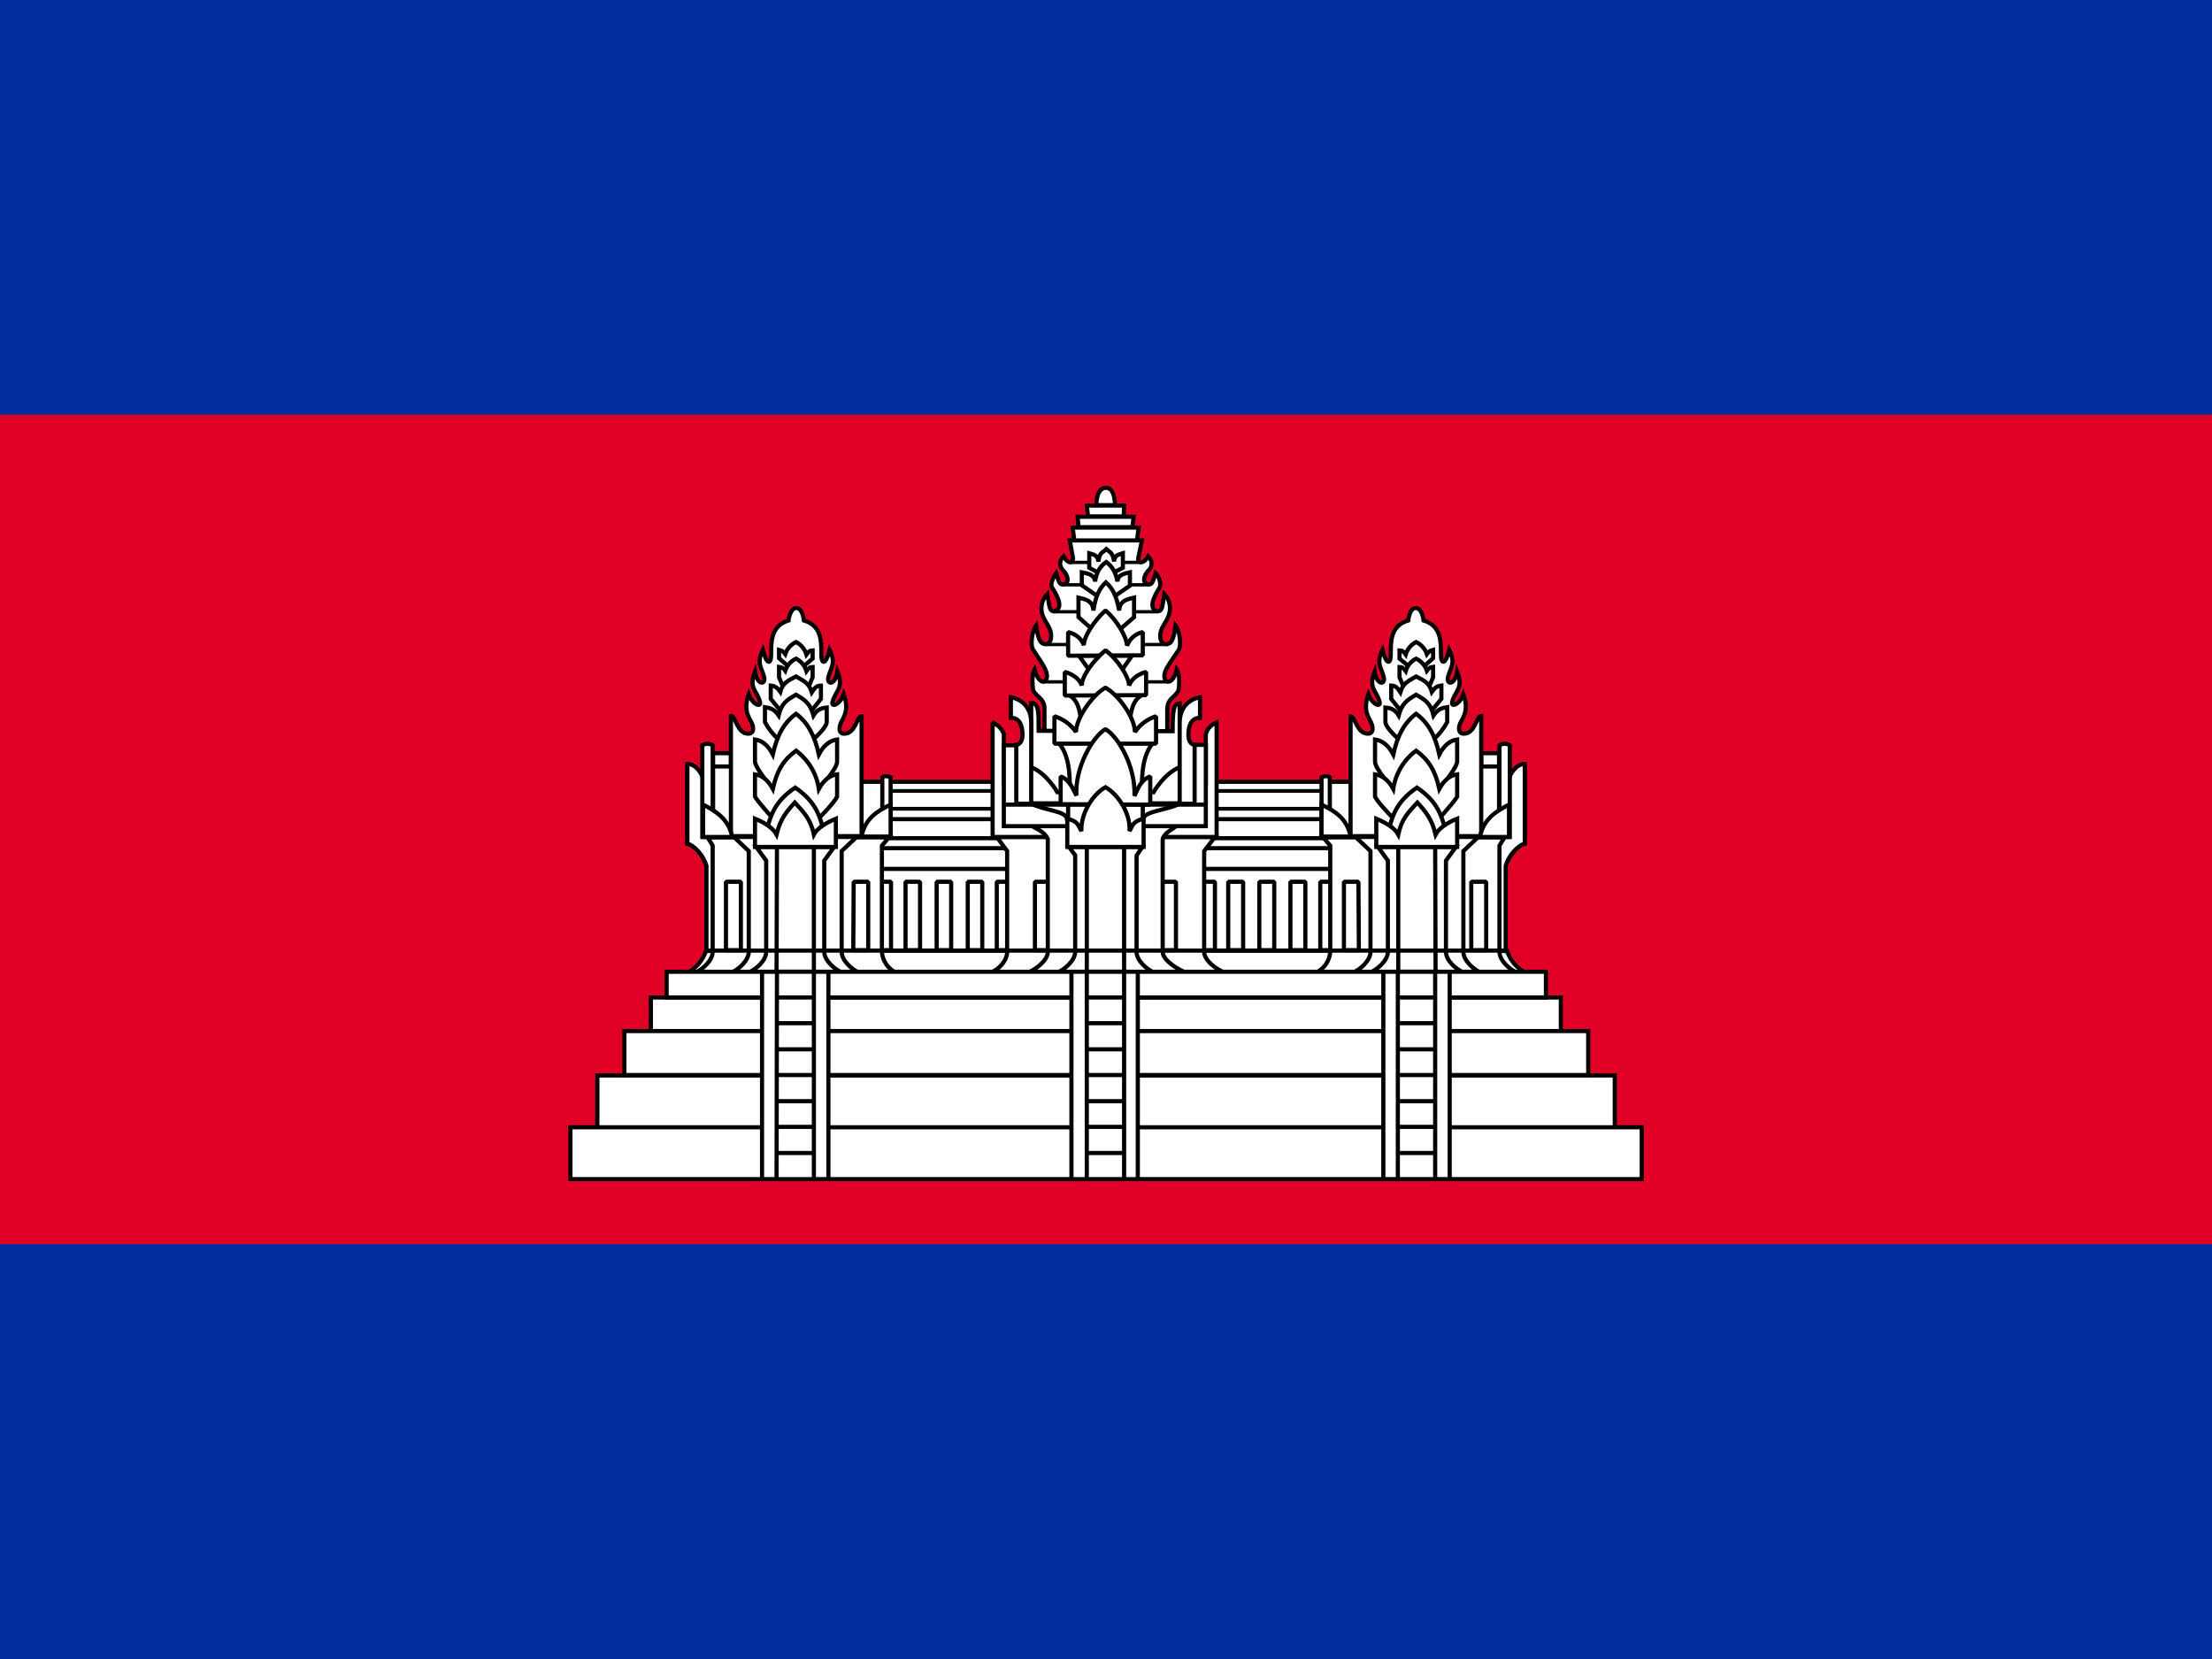
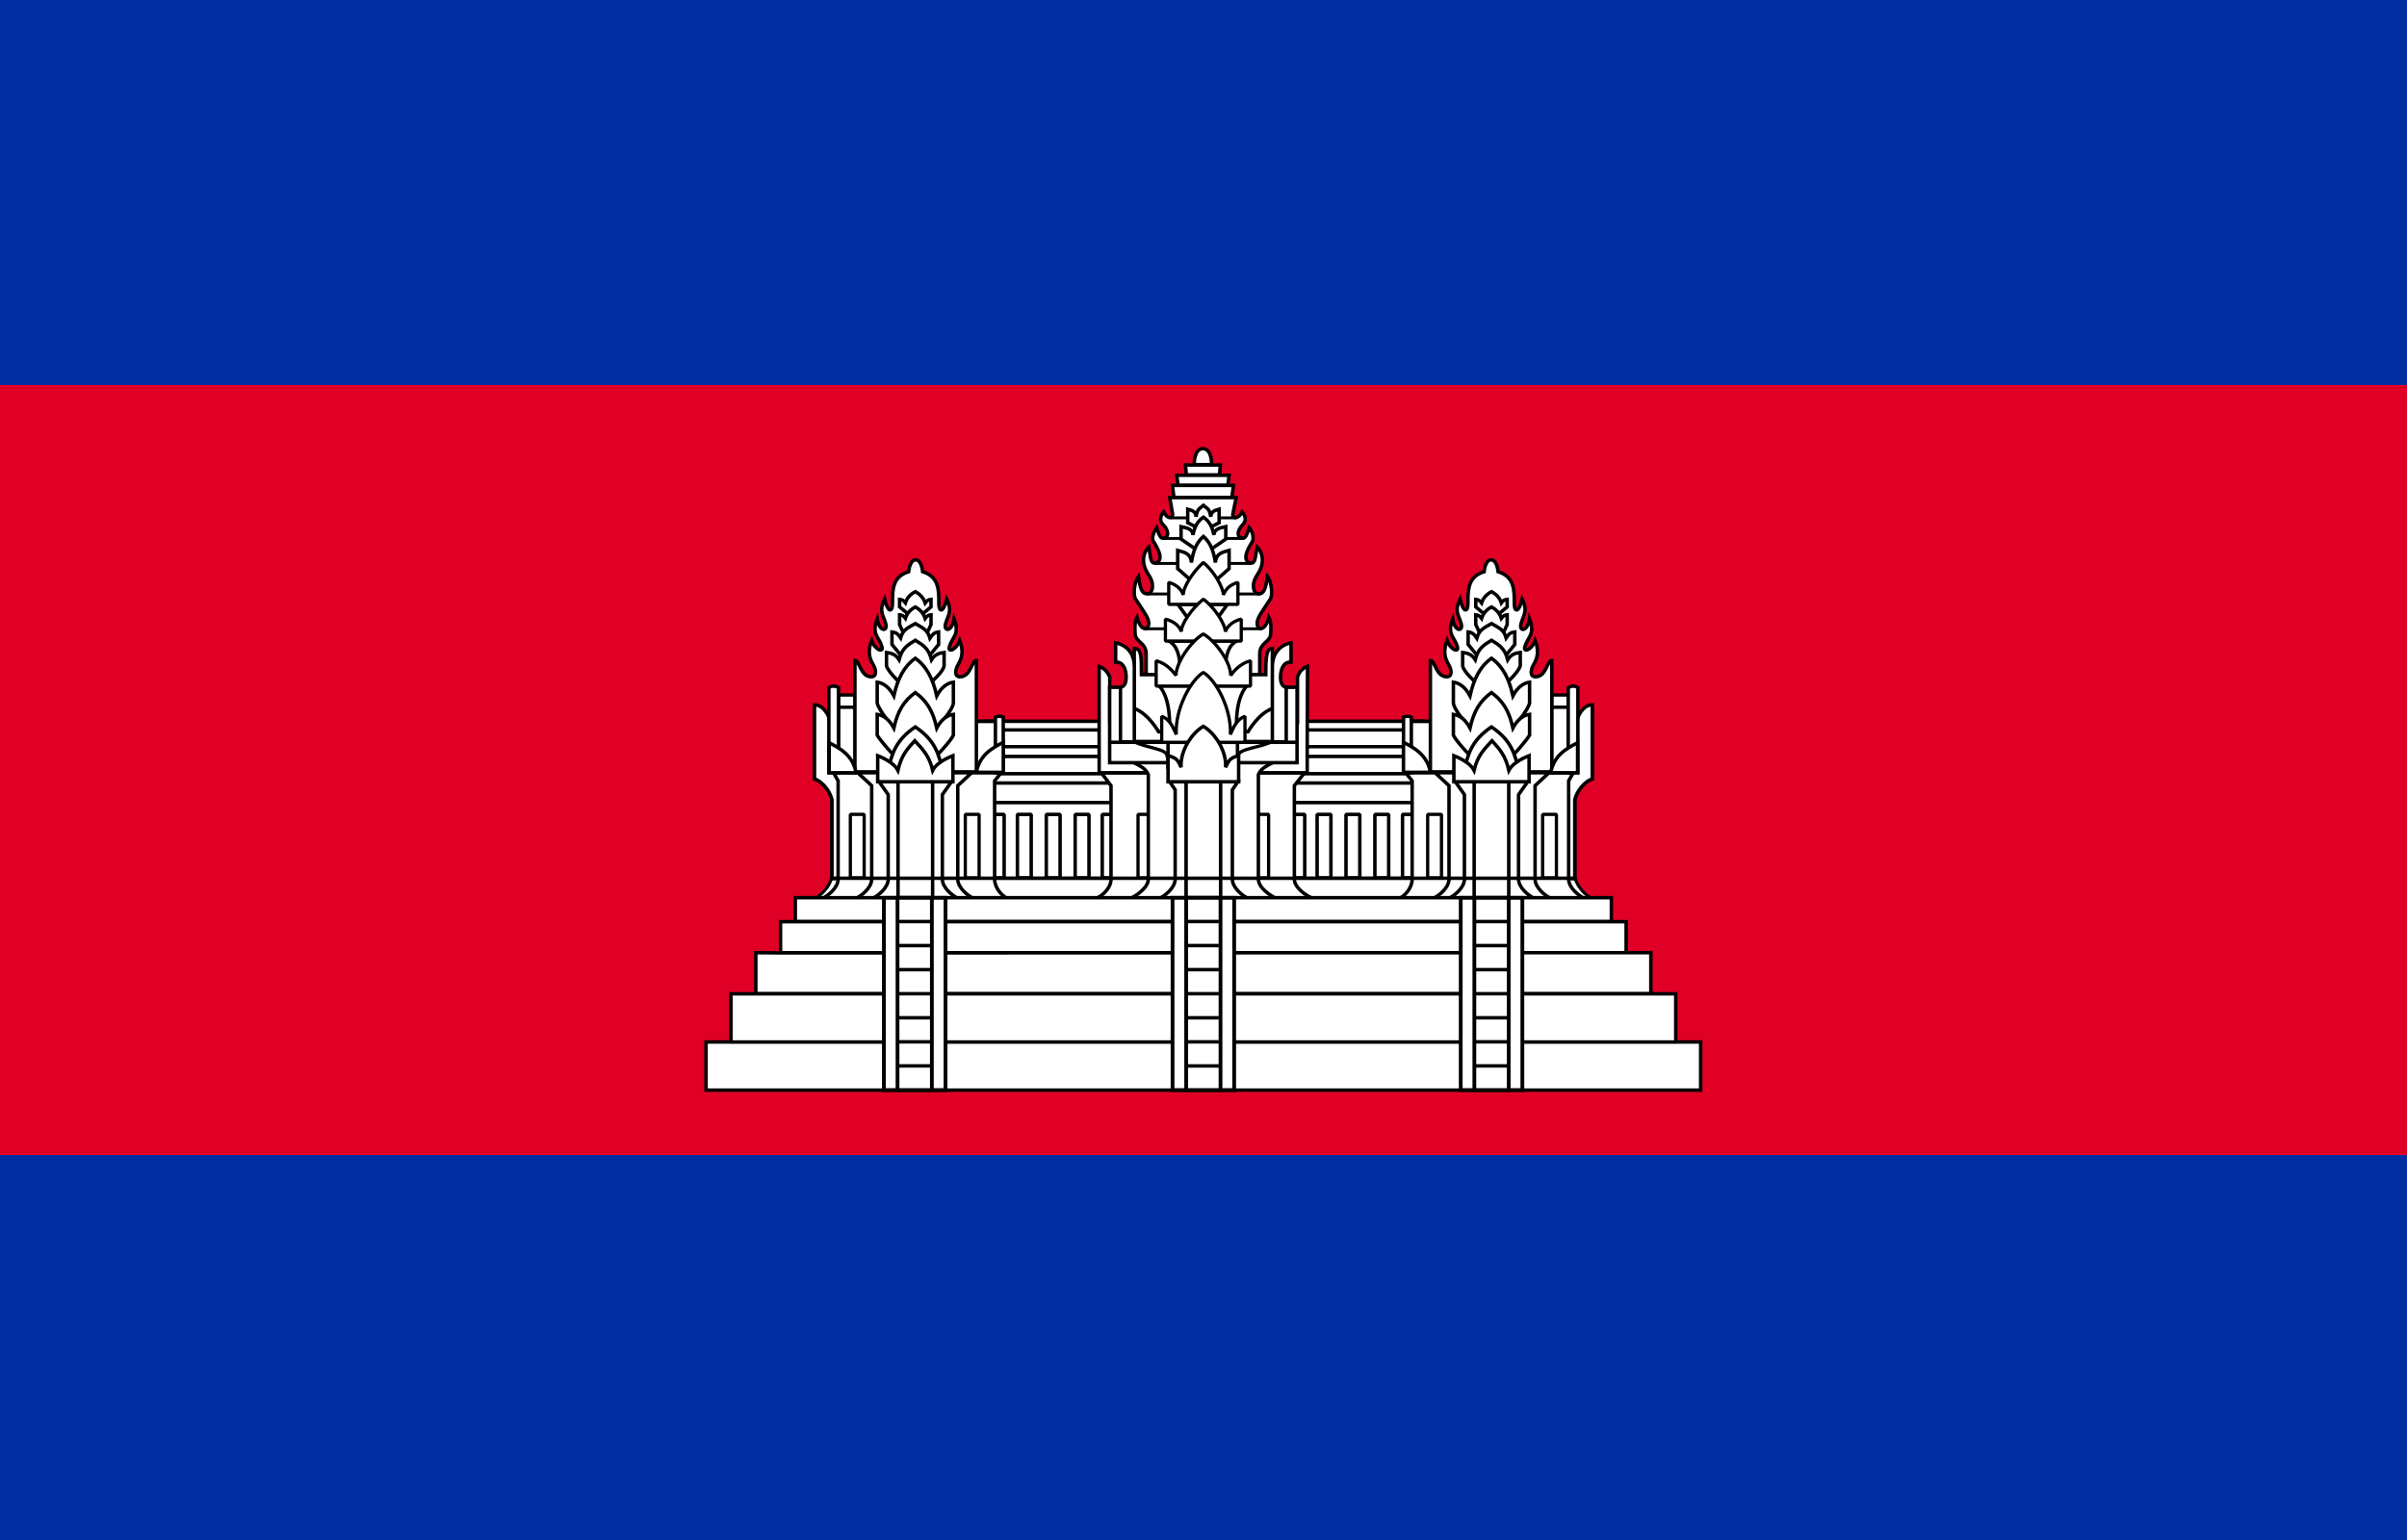
- <svg xmlns="http://www.w3.org/2000/svg" xmlns:xlink="http://www.w3.org/1999/xlink" id="flag-icons-kh" viewBox="0 0 640 480">
-   <path fill="#032ea1" d="M0 0h640v480H0z" />
-   <path fill="#e00025" d="M0 120h640v240H0z" />
-   <g fill="#fff" stroke="#000" transform="matrix(1.2 0 0 1.2 85.6 -522)">
+ <svg xmlns="http://www.w3.org/2000/svg" xmlns:xlink="http://www.w3.org/1999/xlink" width="1000" height="640">
+   <path d="M0 0h1000v640H0Z" fill="#032ea1" />
+   <path d="M0 160h1000v320H0Z" fill="#e00025" />
+   <g transform="matrix(1.6 0 0 1.6 187.36 -697.78)" fill="#fff" stroke="#000" stroke-width=".9">
    <g stroke-linejoin="bevel">
-       <path d="M139 623.5h113.8v43.8H139z" />
-       <path d="M247 647.6h3.5v16.5H247zm-108-8.1h113.8v5H139zm0-7h113.8v4.6H139z" />
-       <path stroke-width=".9" d="M139 625.7h113.8v4.3H139z" />
-       <path d="M169 647.6h3.6v16.5H169zm49 0h3.6v16.5H218zm-78 0h3.5v16.5H140zm7 0h3.5v16.5H147zm7.5 0h3.5v16.5h-3.5zm7.5 0h3.5v16.5H162zm62.8 0h3.6v16.5h-3.6zm7.5 0h3.6v16.5h-3.6zm7.5 0h3.6v16.5h-3.6z" />
-       <path stroke-linejoin="miter" d="M94.5 669.5a9.3 9.3 0 0 0 4.4-5.3H292a9.3 9.3 0 0 0 4.4 5.3z" />
+       <path d="M138.91 623.46h113.8v43.788h-113.8z" />
+       <path d="M138.458 632.59h113.8v4.49h-113.8zm0 6.9h113.8v5.09h-113.8zm1.592 8.15v16.495h3.586V647.64Zm7.03 0v16.495h3.586V647.64Zm7.5 0v16.495h3.585V647.64Zm7.5 0v16.495h3.586V647.64Zm7.03 0v16.495h3.586V647.64Zm48.99 0v16.495h3.586V647.64Zm6.8 0v16.495h3.586V647.64Zm7.5 0v16.495h3.586V647.64Zm7.5 0v16.495h3.585V647.64Zm7.18 0v16.495h3.586V647.64Z" />
+       <path d="M138.46 625.7h113.8v4.354h-113.8z" stroke-width=".886" />
+       <path d="M94.398 669.55c1.76-.897 3.767-2.984 4.424-5.32h193.07c.657 2.336 2.665 4.423 4.425 5.32z" stroke-linejoin="miter" stroke-width=".791" />
    </g>
-     <path d="M193 556.8s-.1-4.1 2.3-4.2c2.3 0 2.2 4.2 2.2 4.2zm-12.5 54.5v-5.5c0-2.8-2.8-3-2.8-5 0 0-.4-3 .4-4.4 1.1 4 3 3.3 3 1.6 0-1.4-1-2.8-3.3-6.3-.8-1.1-.3-4.6.7-5.9.4 3 .9 4.5 2.2 4.5.8 0 1.4-.5 1.4-2 0-2-1.3-3-2-4.8a5 5 0 0 1 1.1-5.3c.5 3 .4 4.2 1.7 4.2 2.7-.9 0-4.8-.6-5.8-.6-1.1 1-3.4 1-3.4.8 2.7 1 2.9 2 2.6 1.2-.3 1-2-.4-3.4-.9-1-.8-2.3.2-3.3 1 1.9 2.2 1.8 2.3.6l-.8-4.4H204l-.9 4.3c-.2 1.2 1.4 1.5 2.4-.5 1 1 1.1 2.4.2 3.3-1.4 1.4-1.6 3.1-.4 3.4 1 .3 1.2 0 2-2.6 0 0 1.5 1.5 1 3.4-.6 1-3.3 5-.6 5.8 1.3 0 1.2-1.2 1.7-4.2a5 5 0 0 1 1 5.3c-.6 1.8-2 2.8-2 4.8 0 1.5.7 2 1.5 2 1.3 0 1.8-1.4 2.2-4.5 1 1.3 1.5 4.8.7 6-2.3 3.4-3.4 4.8-3.4 6.2 0 1.7 2 2.4 3-1.6.9 1.4.5 4.4.5 4.4 0 2-2.7 2.2-2.8 5v5.5zm7.2-46-.4-3.1h15.9l-.4 3.1zm1-3.2-.2-2.5H202l-.3 2.5zm2.3-2.6-.3-2.6h9l-.1 2.6zm33 110c-2-.7-5-2.9-5-5v-24.3l2.6-3.4H169l2.5 3.4v24.3c0 2.1-2 4.3-4 5z" />
-     <path stroke-linejoin="bevel" d="M178.2 647.6h3.6v16.5h-3.6zm30.4 0h3.6v16.5h-3.6z" />
-     <path d="M168 609.2v27.6h54v-27.6a4.2 4.2 0 0 0-2.6 2.8v11.8h-48.7V612s-.6-2-2.8-2.8z" />
-     <path d="M214.6 669.5c-1.8-.7-5.6-2.9-5.6-5v-27.2c.4-1.5 2.4-2.4 3.7-3.4H177c1.7 1 3.6 1.7 4.3 3.4v27.2c0 2.1-3 4.3-4.8 5z" />
-     <path d="M219.4 634.2v-19.6h-4.9v-1.9h-38.8v2h-5v19.5zM207 669.5c-1.8-.7-4.3-2.9-4.3-5v-23.2l1.4-2.1h-17.7l1.5 2v23.3c0 2.1-2.6 4.3-4.3 5z" />
-     <path d="M190.7 639.2h9v30.3h-9z" />
-     <path stroke-linejoin="bevel" d="M204.4 632.5c0-2 5.8-2.1 8.8-3.8h-36c3 1.7 8.7 1.8 8.7 3.8l1.2 3.9 15 .6z" />
-     <path d="M211.4 611.3c0-4.9.2-6.7 1.7-6.7V620c-3.7 1.4-6.3 6-6.3 6h-23.2s-2.6-4.6-6.3-6v-15.5c1.8 0 1.8 2 1.8 6.7zm1.7-2c0-5.6 4.9-6.2 4.9-6.2v5c-1.9-.1-2.8 1.6-2.8 4 0 2.5 1.5 2.5 1.5 2.5v14.2h-3.6z" />
-     <path d="M177.3 609.3c0-5.6-4.9-6.2-4.9-6.2v5c1.9-.1 2.8 1.6 2.8 4 0 2.5-1.5 2.5-1.5 2.5v14.2h3.6z" />
-     <g fill="none" stroke-width=".8">
-       <path d="M186.8 570.6H204m-19.2 5.4h21m-23 6.5h24.9m-27 7.9h29.5m-30.2 9h30.4" />
-       <path stroke-width="1" d="M170.8 629h48.6m-33.2 0h18v6.6h-18z" />
+     <path d="M193 556.8s-.144-4.112 2.25-4.157c2.396.044 2.25 4.157 2.25 4.157zm-12.49 54.54v-5.536c-.08-2.768-2.76-2.968-2.838-4.986 0 0-.346-3.027.452-4.408 1.084 4.047 3.056 3.304 3.056 1.64 0-1.453-1.117-2.804-3.408-6.33-.732-1.128-.28-4.66.747-5.923.397 3.07.852 4.54 2.17 4.54.805 0 1.462-.524 1.462-2.062 0-1.957-1.325-2.945-1.977-4.725-.76-2.078-.236-4.196 1.026-5.38.542 3.03.38 4.237 1.727 4.237 2.713-.858 0-4.786-.58-5.777-.666-1.155.897-3.46.897-3.46.863 2.69 1.14 2.91 2.07 2.66 1.174-.315 1.023-2.056-.41-3.463-.904-.89-.808-2.212.163-3.274.975 1.905 2.223 1.79 2.343.658l-.784-4.392h17.255l-.856 4.25c-.245 1.215 1.396 1.48 2.416-.515.972 1.062 1.067 2.385.163 3.274-1.432 1.407-1.584 3.148-.41 3.463.93.25 1.208.03 2.07-2.66 0 0 1.403 1.57.897 3.46-.58.99-3.293 4.92-.58 5.777 1.346 0 1.185-1.208 1.726-4.237 1.263 1.184 1.786 3.302 1.026 5.38-.65 1.78-1.976 2.768-1.976 4.725 0 1.538.657 2.062 1.46 2.062 1.32 0 1.775-1.47 2.173-4.54 1.025 1.263 1.478 4.795.746 5.922-2.29 3.526-3.408 4.877-3.408 6.33 0 1.664 1.97 2.407 3.056-1.64.797 1.38.45 4.408.45 4.408-.078 2.018-2.758 2.218-2.837 4.986v5.536zm7.22-46.02-.397-3.125h15.838l-.396 3.125zm1.06-3.19-.34-2.57h13.603l-.34 2.57zm2.16-2.66-.227-2.57h9.058l-.226 2.57zm33.02 110.08c-2.027-.78-4.977-2.92-4.977-5.07v-24.297l2.638-3.358h-52.775l2.53 3.36v24.296c0 2.15-2.027 4.29-4.053 5.07z" />
+     <path d="M178.4 647.64h3.586v16.495H178.4zm30.32 0h3.586v16.495h-3.586z" stroke-linejoin="bevel" stroke-width=".844" />
+     <path d="M168.306 609.17v27.656h54.023v-5.957l.078-21.7c-2.208.868-2.596 2.87-2.596 2.87v11.778h-48.75V612.04s-.544-2.002-2.754-2.87z" />
+     <path d="M176.781 633.932c1.705.902 3.607 1.652 4.286 3.36v27.19c0 2.128-2.977 4.243-4.75 5.042l-.057.026h.003l-.003.001h38.196-.003.003l-.057-.027c-1.773-.799-4.75-2.914-4.75-5.042v-27.19c.679-1.708 2.58-2.458 4.286-3.36H176.78Z" />
+     <path d="M219.69 634.22v-19.587h-4.91v-1.91h-38.84v1.91h-4.91v19.587zm-12.55 35.33c-1.73-.78-4.25-2.92-4.25-5.07v-23.214l1.422-2.11h-17.69l1.42 2.11v23.215c0 2.152-2.52 4.29-4.25 5.07z" />
+     <path d="M190.88 639.16h8.966v30.377h-8.966z" stroke-width=".92" />
+     <path d="M204.38 632.48c.02-2 5.838-2.09 8.832-3.795H177.26c2.994 1.704 8.675 1.844 8.675 3.795l1.217 3.882 14.883.598z" stroke-linejoin="bevel" stroke-width=".844" />
+     <path d="M211.57 611.34c0-4.9.205-6.786 1.71-6.786v15.58c-3.69 1.34-6.325 6.05-6.325 6.05h-23.21s-2.635-4.71-6.326-6.05v-15.58c1.855 0 1.867 1.972 1.867 6.786zm1.71-2.01c0-5.618 4.85-6.25 4.85-6.25v5c-1.845-.08-2.736 1.578-2.736 4.044s1.487 2.506 1.487 2.506v14.19h-3.6z" />
+     <path d="M177.44 609.33c0-5.618-4.85-6.25-4.85-6.25v5c1.845-.08 2.736 1.578 2.736 4.044s-1.487 2.506-1.487 2.506v14.19h3.6z" />
+     <g fill="none" stroke-width=".75">
+       <path d="M186.84 570.62h17.128m-19.158 5.35h20.92m-22.95 6.49h24.904m-27.024 7.93h29.536m-30.216 9.04h30.426" />
+       <path d="M170.75 628.92h48.66m-33.22.01h18.036v6.63H186.19Z" stroke-width=".9" />
    </g>
-     <path d="M184 614.2c3 3.6 2.6 9.7 2.6 13.3H204c0-3.6-.4-9.7 2.6-13.3zm9.7-41-2.4-1.3v-3.5c1 .3 2 .4 2.2 2 .3-2.3 1-2.1 1.9-3 1 .9 1.5.7 1.9 3 0-1.6 1.2-1.7 2.1-2v3.5l-2.3 1.2z" />
-     <path d="m193.5 578.9-4-2.8V573c1.5.3 3 .5 3.2 2.2.4-2.5 1.3-3.7 2.7-4.7 1.3 1 2.2 2.2 2.7 4.7.1-1.7 1.7-1.9 3-2.2v3.2l-3.9 2.7z" />
-     <path d="m193.2 587.8-4.5-4v-4.7c1.6.4 3.4.6 3.6 3.1.5-3.5 1.5-5.4 3-6.8 1.6 1.4 2.6 3.3 3.2 6.8.2-2.5 2-2.7 3.6-3.1v4.7l-4.6 4zm8.4 5.3-4 5.7h-4.7l-4.1-5.7zm-15.2 9.5c2 1.1 2.8 3.4 3 7.6H201c.2-4.2 1-6.5 3-7.6z" />
-     <path stroke-linejoin="bevel" d="M204.2 593v-5.6a5.2 5.2 0 0 0-3.8 3.3c0-2-2.5-6.3-5.2-8.5-2.7 2.4-5.3 6.4-5.2 8.4-.5-1.5-1.8-2.7-3.8-3.2v5.7z" />
-     <path stroke-linejoin="bevel" d="M205 602.6V597c-2.1.6-3.5 1.7-4.1 3.3 0-2-2.7-6.3-5.7-8.5-3 2.5-5.8 6.4-5.7 8.5-.5-1.5-2-2.7-4.1-3.3v5.7z" />
-     <path stroke-linejoin="bevel" d="M207.4 614.3v-6.6a9.6 9.6 0 0 0-5.1 3.8c0-3.5-4-9-7.1-10.7-3.2 1.8-7.1 7.4-7.1 10.7a9.7 9.7 0 0 0-5.2-3.8v6.6z" />
-     <path stroke-linejoin="bevel" d="M206 629v-6.8c-2.4.9-3 3.1-3.8 4.7.3-6.9-3.8-14.2-7-16.1-3.2 1.9-7.4 9.4-7 16-.8-1.4-1.5-3.7-3.8-4.6v6.7z" />
-     <path d="M204.4 639.2v-6.8c-2.5.6-2.6 1.5-3.4 3 .3-4.1-2.6-8.8-5.8-10.6-3.2 1.8-6 6.5-5.8 10.6-.8-1.5-.9-2.4-3.4-3v6.8z" />
-     <g id="kh-a">
-       <path d="M99 664.2v-20.4c-.7-2.6-3-5-4.6-5.4v-18l3.7 2 4.3 18.9v23z" />
-       <path d="M99 664.3v-20.5c-.7-2.6-3-5-4.6-5.4v-19.2c2.5 0 3.7 3.2 3.7 3.2l4.3 18.9v22.9z" />
-       <path d="M96.3 669.5c1.7-.7 4.2-2.9 4.2-5v-25.6l-1.2-2H143l-1.7 2v25.6a6 6 0 0 0 3.4 5z" />
-       <path d="M135.8 669.5c-1.7-.7-4.2-2.9-4.2-5v-24.3l3.6-3.4h-29.6l3.6 3.4v24.3c0 2.1-2.5 4.3-4.2 5z" />
-       <path d="M131.7 669.5c-1.7-.7-4.3-2.9-4.3-5v-22l2.4-3.3H111l2.4 3.3v22c0 2.1-2.5 4.3-4.3 5z" />
-       <path d="M116 639.2h8.9v30.4h-9z" />
-       <path stroke-linejoin="bevel" d="M103.7 647.6h3.6v16.5h-3.6zm30.8 0h3.5v16.5h-3.6zm-33.9-27.8h4.4v17h-4.4zm0-3.2h4.3v3.2h-4.3zm35.6 6.9h6.1v13h-6.1z" />
-       <path d="M104.9 636.6v-29c1.2 0 1.4 4.3 4.2 4.3 1.5 0 1.4-1.8.5-3.2-.7-1.3-1.6-3-.4-6.3.9 2.5 3.1 3.3 2.7 1.8-.7-2.7-2.8-3.2-1.2-7.3.5 3.4 2.7 3.3 2.2 1.3-.6-2.3-1.9-3.3-.3-6.5.9 3.7 2 3.5 2 1.2 0-3.4 0-7 4.2-8.3 0 0 .3-3 1.9-3 1.5 0 1.8 3 1.8 3 4.3 1.3 4.2 5 4.2 8.3 0 2.3 1.1 2.5 2-1.2 1.6 3.2.3 4.2-.3 6.5-.5 2 1.7 2.1 2.2-1.3 1.6 4.1-.5 4.6-1.2 7.3-.4 1.5 1.8.7 2.7-1.8 1.2 3.3.3 5-.4 6.3-.8 1.4-1 3.2.5 3.2 2.8 0 3-4.2 4.2-4.2v28.9zM98 614.7v22.1h2.5v-22.1c-.9-.5-1.7-.5-2.5 0z" />
-       <path d="M98.2 629c3.1 1.6 6.2 3.5 7 7.8h-7zm43.2-6.6v14.4h2v-14.4c-.6-.3-1.5-.4-2 0z" />
-       <path d="M143.4 629c-3.1 1.5-6.2 3.3-7 7.7h7zm-20.6-33.7 1.8-1.5v-2c-.6 0-1 .3-1.5 1a5 5 0 0 0-2.5-3 5 5 0 0 0-2.6 2.9c-.5-.7-.8-.8-1.5-1v2l1.8 1.6z" />
-       <path d="m123.8 600.2.8-1.9v-2.5c-.6 0-1 .3-1.5 1a5 5 0 0 0-2.5-3 5 5 0 0 0-2.6 2.9c-.5-.7-.8-.8-1.5-.9v2.5l.8 1.9z" />
-       <path d="m124 606.8 2.6-3.3v-3.2c-1 0-1.5.5-2.2 1.6-.7-2.3-2-2.7-3.8-3.8-1.9 1-3.2 1.5-3.8 3.7-.8-1.1-1.3-1.4-2.3-1.5v3.2l2.7 3.3z" />
-       <path d="M124.7 613.3s3.2-2.7 3.3-4.2v-3.5c-1.2.1-2.3.4-3.2 1.9-.8-2.9-2-3.7-4.2-5-2.3 1.3-3.5 2.1-4.2 5-1-1.5-2-1.8-3.3-2v3.6a15 15 0 0 0 3.3 4.2z" />
-       <path d="M126 625.3s4.4-4.7 4.5-6.6v-5.4c-1.6.2-3.2 1.3-4.4 3.6-1-4.5-2.6-7.6-5.5-9.8-3 2.2-4.6 5.3-5.6 9.8-1.2-2.3-2.7-3.4-4.3-3.6v5.4c.3 1.9 4.4 6.6 4.4 6.6z" />
-       <path d="M126 632.4s3.7-3.7 4.5-5.3v-5.4c-1.6.2-3.2 1.3-4.4 3.5a14 14 0 0 0-5.5-9.2c-3 2.2-4.6 4.7-5.6 9.2-1.2-2.2-2.7-3.3-4.3-3.5v5.4c1 1.6 4.4 5.3 4.4 5.3z" />
-       <path d="M127.5 636.6c-1-4.7-2-8.2-7.1-11.7-5.2 3.5-6.1 7-7.2 11.7z" />
-       <path d="M130.2 639.2v-6.8c-2.4 1-4.5 2.3-5.3 3.8-.8-3.8-2.5-5.4-4.6-7.7-2.1 2.3-3.5 4-4.4 7.7-.8-1.5-2.9-2.9-5.2-3.8v6.8z" />
+     <path d="M183.93 614.24c2.99 3.59 2.713 9.68 2.68 13.27h17.342c-.035-3.59-.312-9.68 2.678-13.27zm9.75-41.13-2.376-1.224v-3.497c.97.29 2.062.41 2.168 1.958.338-2.21.948-2.102 1.907-2.963.957.86 1.567.753 1.905 2.963.107-1.548 1.197-1.667 2.17-1.96v3.498l-2.378 1.224z" />
+     <path d="m193.52 578.85-3.946-2.713v-3.223c1.383.32 2.936.45 3.088 2.15.482-2.424 1.35-3.676 2.715-4.62 1.365.944 2.233 2.196 2.715 4.62.152-1.7 1.705-1.83 3.09-2.15v3.223l-3.948 2.713z" />
+     <path d="m193.24 587.8-4.538-3.985v-4.736c1.59.47 3.377.662 3.552 3.156.553-3.56 1.552-5.4 3.12-6.787 1.57 1.387 2.57 3.226 3.123 6.786.175-2.494 1.96-2.686 3.55-3.157v4.735l-4.536 3.985zm8.37 5.29-4.104 5.676h-4.646l-4.104-5.676zm-15.22 9.53c2.053 1.122 2.81 3.357 3.03 7.553h11.55c.22-4.196.977-6.43 3.03-7.553z" />
+     <g stroke-linejoin="bevel" stroke-width=".844">
+       <path d="M204.34 593.09v-5.702c-1.95.537-3.213 1.69-3.776 3.258 0-1.893-2.49-6.257-5.207-8.43-2.724 2.432-5.257 6.38-5.206 8.43-.463-1.492-1.825-2.72-3.775-3.258v5.702z" />
+       <path d="M205.205 602.62v-5.702c-2.138.537-3.522 1.69-4.14 3.258 0-1.893-2.73-6.258-5.707-8.43-2.986 2.432-5.763 6.38-5.707 8.43-.508-1.492-2.002-2.72-4.14-3.258v5.702z" />
+       <path d="M207.608 614.32v-6.577c-2.66.687-4.312 2.653-5.15 3.8 0-3.56-4.02-8.99-7.1-10.768-3.16 1.825-7.1 7.435-7.1 10.768-.86-1.14-2.49-3.113-5.15-3.8v6.577z" />
+       <path d="M206.168 628.92v-6.762c-2.346.92-3.048 3.18-3.786 4.717.29-6.86-3.862-14.23-7.024-16.1-3.163 1.87-7.393 9.4-7.024 16.1-.758-1.527-1.44-3.797-3.786-4.717v6.762z" />
    </g>
-     <use xlink:href="#kh-a" width="100%" height="100%" transform="matrix(-1 0 0 1 390.7 0)" />
-     <path d="M72.7 694.3H318v12.5H72.7zm-6.5 12.5h258.3v12.5H66.2zm19.4-31.3H305v8.1H85.6z" />
-     <path d="M79.2 683.6h232.4v10.6H79.2zm10.2-14.3h212v6.2h-212z" />
-     <path d="M112.4 669.3h16v50h-16z" />
-     <path d="M116 669.3h8.9v50h-9zm71 0h16v50h-16z" />
-     <path d="M190.7 669.3h9v50h-9zm71.5 0h16v50h-16z" />
-     <path d="M265.7 669.3h9v50h-9z" />
-     <path fill="none" d="M99 664.2h193M115.8 713h9.2m-9.2-6.3h9.2m-9.2-6.2h9.2m-9.2-6.3h9.2m-9.2-6.2h9.2m-9.2-6.3h9.2m-9.2-6.2h9.2m65.8 37.5h8.6m-8.6-6.3h8.6m-8.6-6.2h8.6m-8.6-6.3h8.6m-8.6-6.2h8.6m-8.6-6.3h8.6m-8.6-6.2h8.6m66.2 37.5h9.2m-9.2-6.3h9.2m-9.2-6.2h9.2m-9.2-6.3h9.2m-9.2-6.2h9.2m-9.2-6.3h9.2m-9.2-6.2h9.2" />
+     <path d="M204.523 639.16v-6.762c-2.458.585-2.61 1.49-3.392 3.006.29-4.097-2.61-8.77-5.773-10.64-3.163 1.87-6.064 6.544-5.774 10.64-.78-1.515-.877-2.42-3.39-3.006v6.762z" />
+     <g id="a" stroke-width=".9">
+       <path d="M98.935 664.23v-20.44c-.67-2.603-2.88-4.905-4.54-5.366V620.43l3.74 2.024 4.272 18.81v22.966z" />
+       <path d="M98.935 664.31v-20.52c-.67-2.602-2.88-4.904-4.54-5.365v-19.243c2.51 0 3.74 3.273 3.74 3.273l4.272 18.81v22.887z" />
+       <path d="M96.275 669.55c1.73-.78 4.25-2.92 4.25-5.07v-25.547l-1.187-2.108h43.523l-1.698 2.108v25.547c0 2.15 1.73 4.29 3.46 5.07z" />
+       <path d="M135.84 669.55c-1.73-.78-4.25-2.92-4.25-5.07v-24.297l3.62-3.36-29.588.002 3.62 3.358v24.297c0 2.15-2.52 4.29-4.25 5.07z" />
+       <path d="M131.84 669.55c-1.73-.78-4.25-2.92-4.25-5.07v-21.965l2.37-3.36h-18.798l2.37 3.36v21.965c0 2.15-2.52 4.29-4.25 5.07z" />
+       <path d="M116.08 639.16h8.981v30.393h-8.981z" />
+       <path d="M103.7 647.64h3.586v16.495H103.7Zm29.848 0h3.586v16.495h-3.586zm-32.908-27.82h4.32v16.91h-4.32zm0-3.18h4.295v3.14h-4.295z" stroke-linejoin="bevel" stroke-width=".844" />
+       <path d="M136.17 623.46h6.16v13.054h-6.16z" stroke-linejoin="bevel" stroke-width=".969" />
+       <path d="M104.89 636.6v-28.94c1.232 0 1.422 4.24 4.25 4.24 1.47 0 1.314-1.756.488-3.187-.732-1.268-1.637-3.018-.407-6.28.844 2.496 3.113 3.288 2.694 1.723-.72-2.688-2.795-3.13-1.24-7.302.542 3.48 2.774 3.327 2.232 1.304-.61-2.28-1.873-3.214-.316-6.428.873 3.65 2.052 3.435 2.052 1.17 0-3.346-.128-6.956 4.203-8.295 0 0 .25-3.068 1.812-3.068s1.813 3.068 1.813 3.068c4.33 1.34 4.202 4.95 4.202 8.296 0 2.265 1.18 2.48 2.052-1.17 1.558 3.214.295 4.148-.315 6.428-.544 2.023 1.69 2.177 2.23-1.304 1.556 4.172-.518 4.614-1.24 7.302-.418 1.565 1.85.773 2.694-1.722 1.23 3.26.325 5.01-.407 6.28-.826 1.43-.983 3.187.49 3.187 2.826 0 3.016-4.24 4.248-4.24v28.94zm-6.766-21.86v22.08h2.51v-22.136c-.904-.457-1.754-.527-2.51.056z" />
+       <path d="M98.203 629.03c3.112 1.59 6.195 3.433 6.975 7.793h-6.975zm43.167-6.61v14.407h2.035v-14.443c-.635-.298-1.503-.345-2.035.036z" />
+       <path d="M143.41 628.92c-3.112 1.59-6.195 3.433-6.975 7.793h6.975zm-20.58-33.65 1.814-1.525v-1.953c-.664.065-1.026.293-1.516.936-.417-1.295-1.334-2.305-2.562-2.933-1.23.628-2.146 1.593-2.563 2.887-.49-.643-.852-.825-1.516-.89v1.953l1.815 1.525z" />
+       <path d="m123.801 600.16.843-1.825v-2.54c-.664.067-1.026.298-1.516.95-.417-1.313-1.334-2.338-2.562-2.974-1.23.637-2.146 1.616-2.563 2.928-.49-.65-.852-.836-1.516-.902v2.54l.844 1.824z" />
+       <path d="m123.927 606.79 2.695-3.287v-3.243c-.986.11-1.524.503-2.252 1.606-.62-2.222-1.98-2.708-3.806-3.786-1.824 1.078-3.186 1.485-3.805 3.707-.729-1.103-1.267-1.416-2.25-1.527v3.243l2.692 3.287z" />
+       <path d="M124.718 613.3s3.14-2.74 3.326-4.244v-3.467c-1.217.142-2.368.458-3.267 1.882-.764-2.87-1.96-3.67-4.211-5.062-2.254 1.392-3.448 2.192-4.213 5.062-.9-1.425-2.05-1.74-3.266-1.883v3.466c.395 1.504 3.325 4.244 3.325 4.244z" />
+       <path d="M126.056 625.32s4.3-4.76 4.4-6.616v-5.406c-1.61.223-3.131 1.33-4.32 3.55-1.011-4.474-2.59-7.594-5.57-9.764-2.98 2.17-4.56 5.29-5.57 9.765-1.19-2.222-2.712-3.33-4.321-3.552v5.406c.308 1.855 4.4 6.616 4.4 6.616z" />
+       <path d="M126.056 632.43s3.677-3.742 4.4-5.366v-5.406c-1.61.223-3.131 1.33-4.32 3.55-1.011-4.474-2.59-7.036-5.57-9.206-2.98 2.17-4.56 4.732-5.57 9.207-1.19-2.223-2.712-3.33-4.321-3.552v5.406c.933 1.624 4.4 5.366 4.4 5.366z" />
+       <path d="M127.73 636.56c-1.072-4.668-1.995-8.13-7.162-11.64-5.168 3.51-6.09 6.972-7.164 11.64z" />
+       <path d="M130.329 639.16v-6.762c-2.346.92-4.467 2.28-5.25 3.795-.872-3.754-2.556-5.408-4.652-7.68-2.097 2.272-3.5 3.926-4.375 7.68-.782-1.515-2.902-2.875-5.25-3.795v6.762z" />
+     </g>
+     <use transform="matrix(-1 0 0 1 390.74 0)" width="100%" height="100%" xlink:href="#a" />
+     <path d="M89.412 669.28v6.173h211.89v-6.174zm-3.836 6.23v8.05h219.56v-8.05zm219.56 8.05-219.56.06-6.418-.06v10.622h232.398v-10.62zM72.693 694.25l.002 12.51h245.33l-.002-12.51zm245.332 12.51v.02H72.695v-.02h-6.467v12.51h258.26v-12.51z" />
+     <path d="M112.41 669.31h16.005v49.935H112.41Z" stroke-width=".98" />
+     <path d="M115.95 669.31h8.917v49.936h-8.917z" stroke-width=".978" />
+     <path d="M187.36 669.31h16.006v49.935H187.36z" stroke-width=".98" />
+     <path d="M190.9 669.31h8.916v49.936H190.9Z" stroke-width=".978" />
+     <path d="M262.19 669.31h16.005v49.935H262.19Z" stroke-width=".98" />
+     <path d="M265.73 669.31h8.917v49.936h-8.917z" stroke-width=".978" />
+     <path d="M98.935 664.23h193.07m-176.22 48.74h9.244m-9.244-6.25h9.244m-9.244-6.25h9.244m-9.244-6.25h9.244m-9.244-6.25h9.244m-9.244-6.25h9.244m-9.244-6.25h9.244m65.736 37.51h8.607m-8.607-6.253h8.607m-8.607-6.254h8.607m-8.607-6.253h8.607m-8.607-6.253h8.607m-8.607-6.253h8.607m-8.607-6.254h8.607m66.193 37.51h9.244m-9.244-6.25h9.244m-9.244-6.25h9.244m-9.244-6.25h9.244m-9.244-6.25h9.244m-9.244-6.25h9.244m-9.244-6.25h9.244" fill="none" />
  </g>
</svg>
